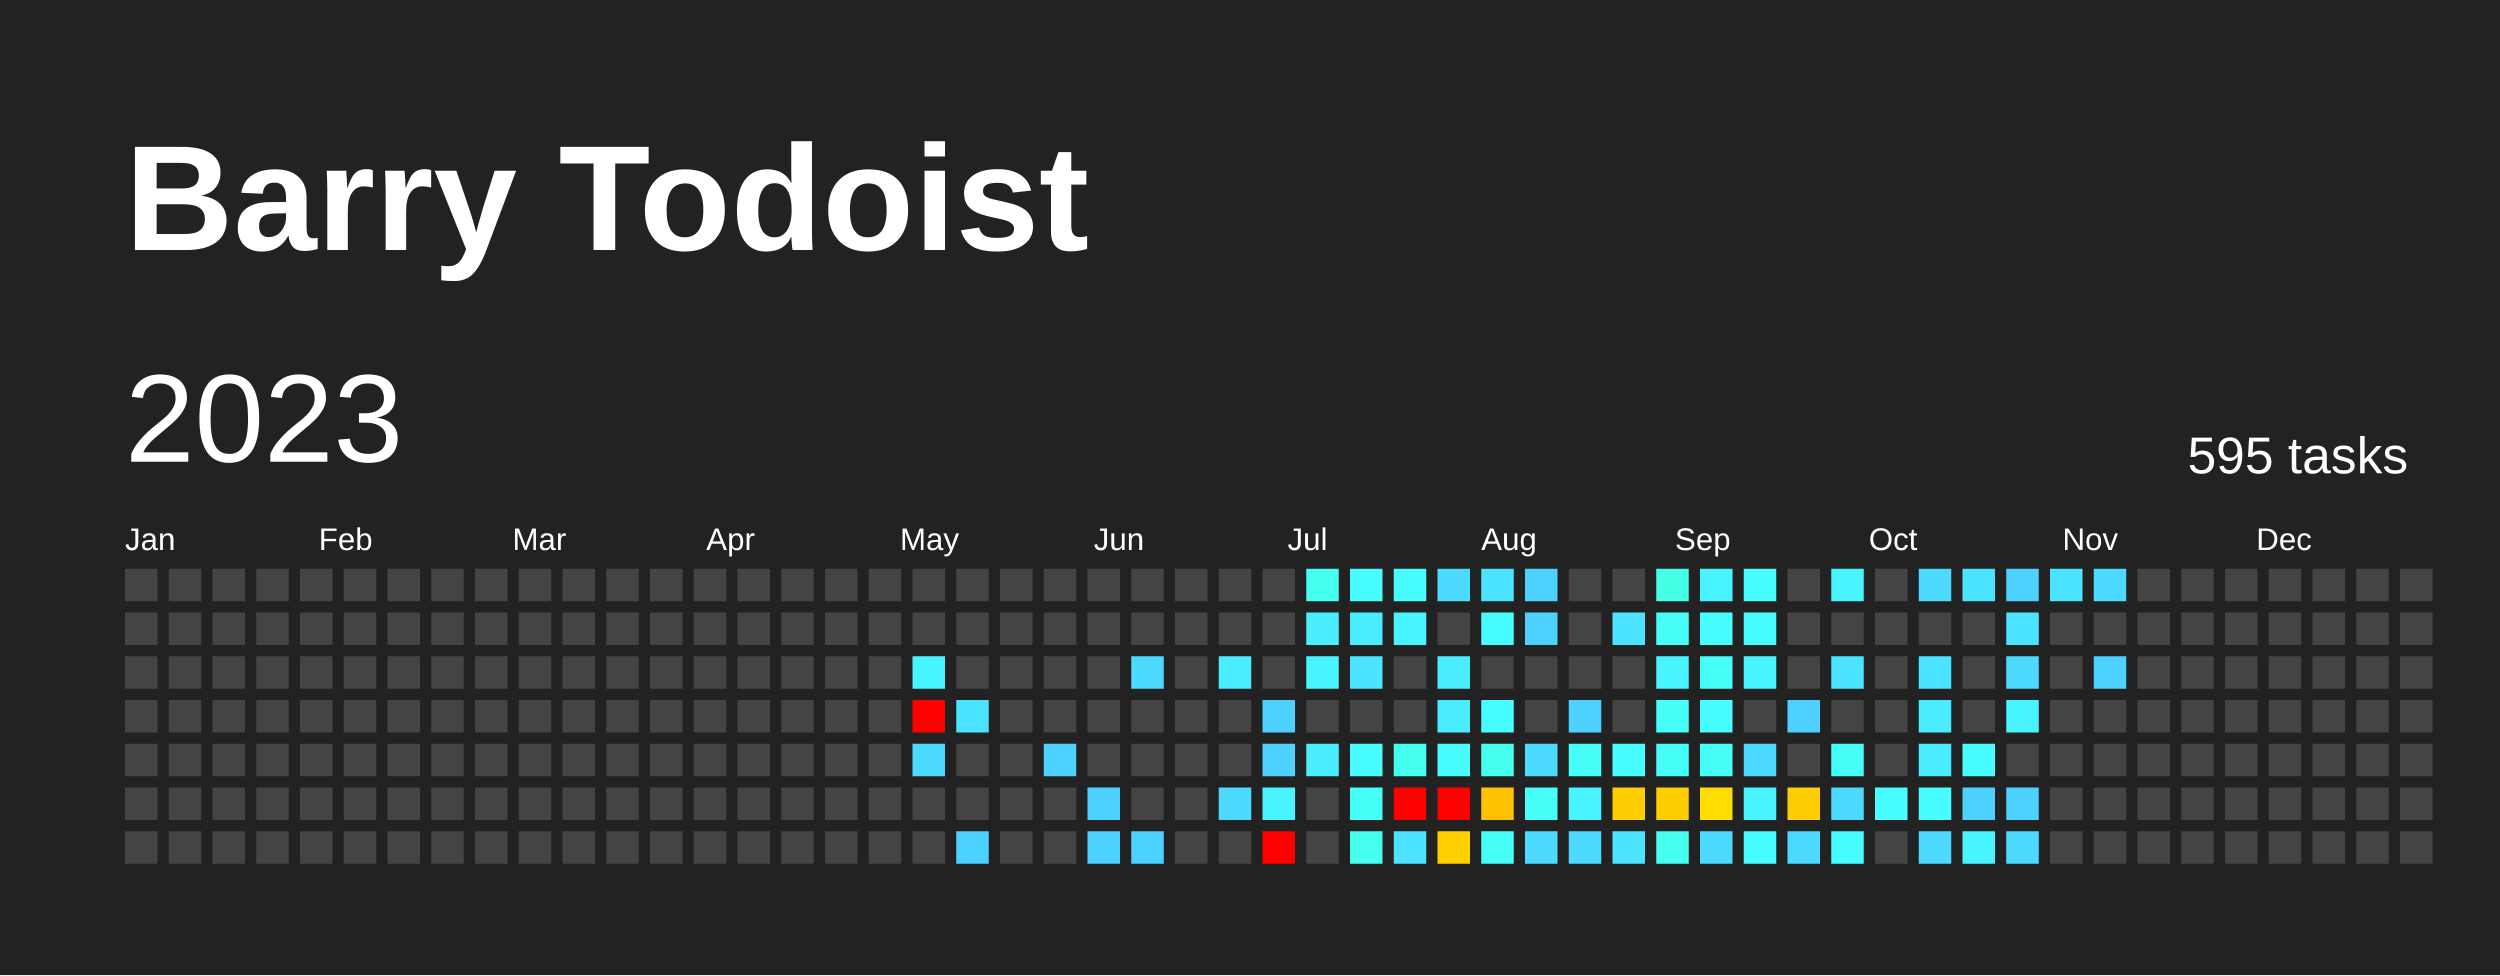
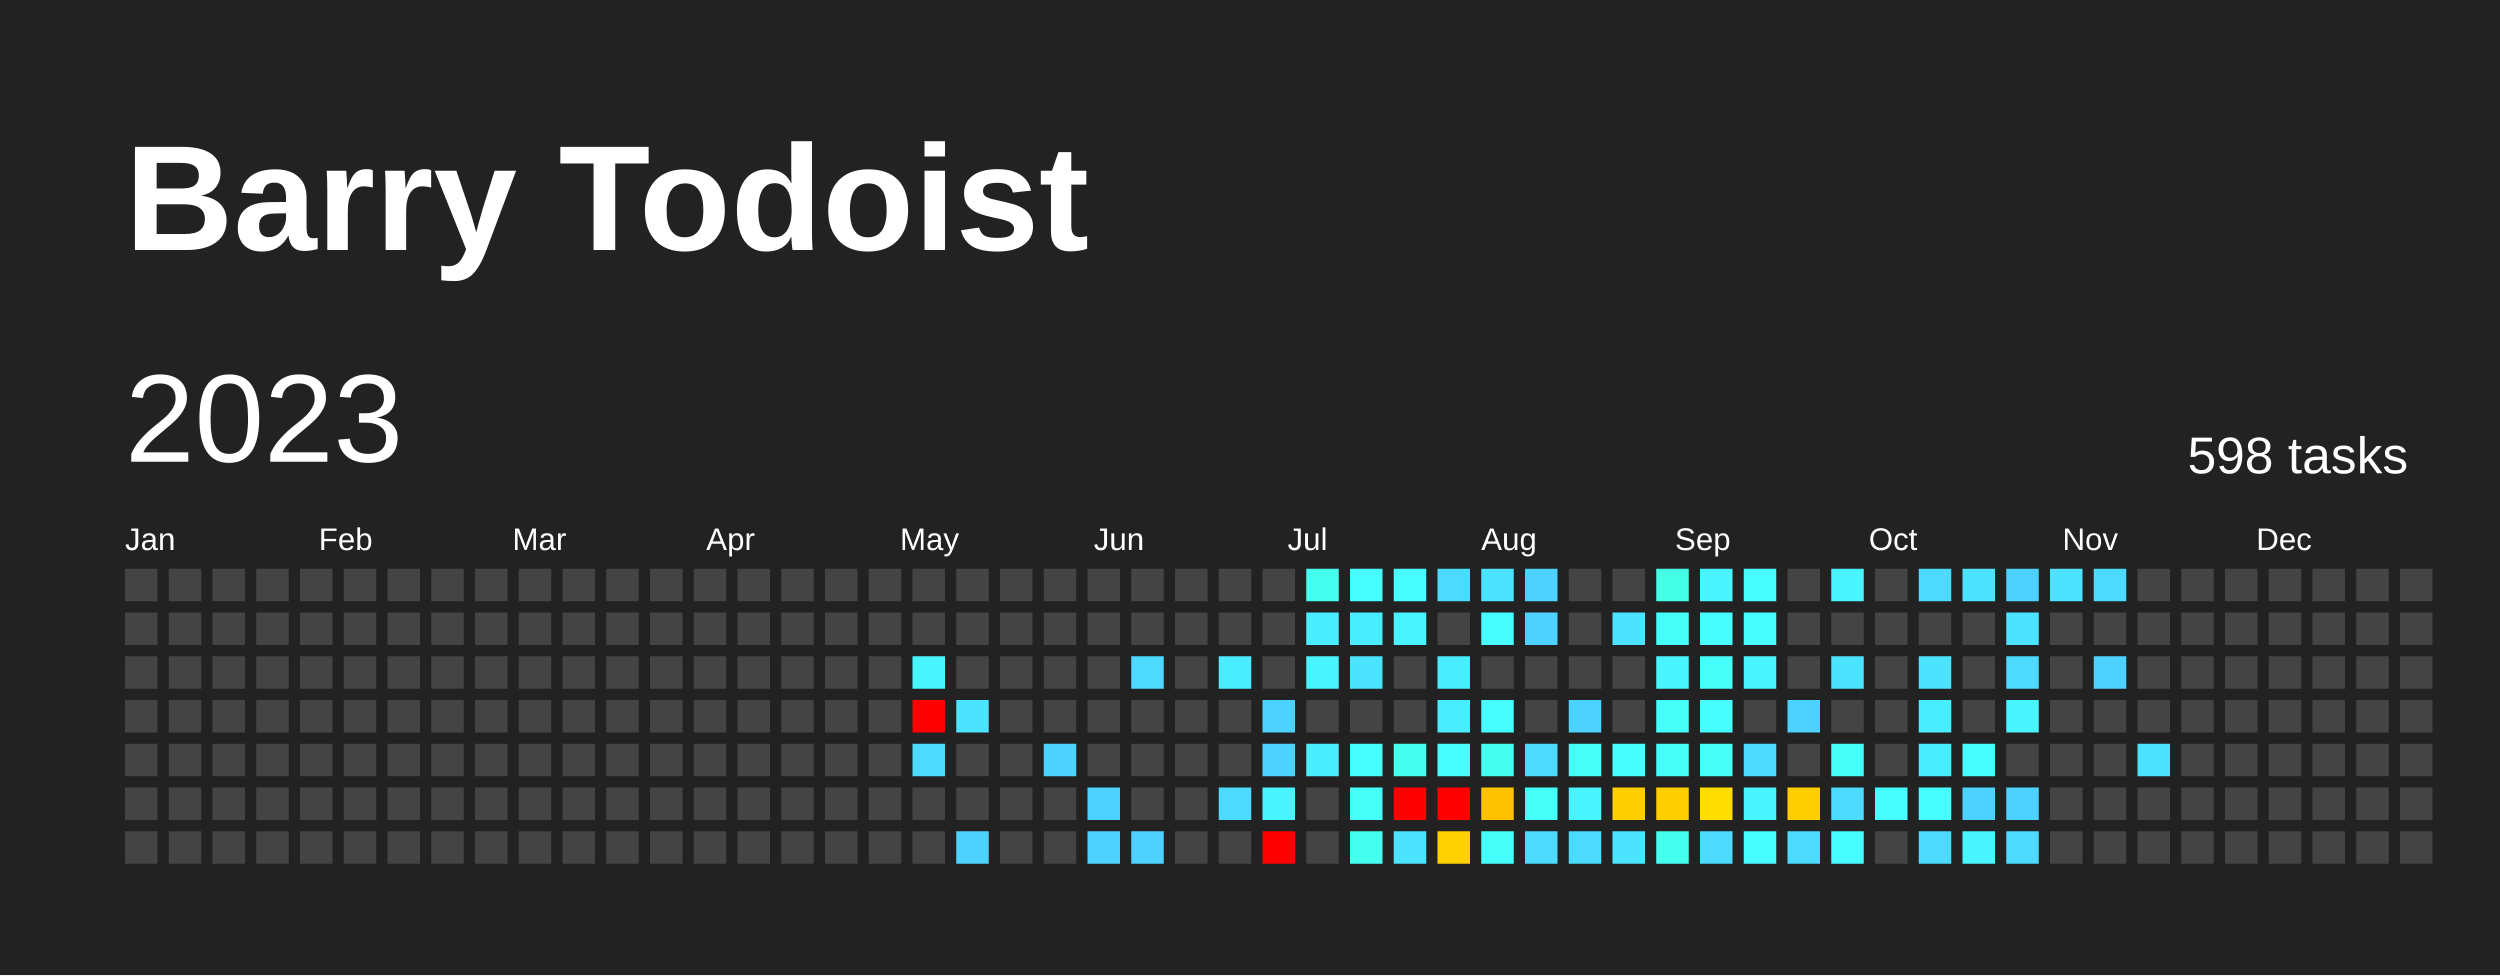
<svg xmlns="http://www.w3.org/2000/svg" baseProfile="full" height="78mm" version="1.1" viewBox="0,0,200,78" width="200mm">
  <defs />
  <rect fill="#222222" height="78" width="200" x="0" y="0" />
  <text fill="#FFFFFF" style="font-size:12px; font-family:Arial; font-weight:bold;" x="10" y="20">Barry Todoist</text>
  <text dominant-baseline="hanging" fill="#FFFFFF" style="font-size:10.0px; font-family:Arial;" x="10" y="30">2023</text>
-   <text dominant-baseline="hanging" fill="#FFFFFF" style="font-size:4.125px; font-family:Arial;" x="175" y="35">595 tasks</text>
+   <text dominant-baseline="hanging" fill="#FFFFFF" style="font-size:4.125px; font-family:Arial;" x="175" y="35">598 tasks</text>
  <text fill="#FFFFFF" style="font-size:2.5px; font-family:Arial" x="10.0" y="44">Jan</text>
  <text fill="#FFFFFF" style="font-size:2.5px; font-family:Arial" x="25.5" y="44">Feb</text>
  <text fill="#FFFFFF" style="font-size:2.5px; font-family:Arial" x="41.0" y="44">Mar</text>
  <text fill="#FFFFFF" style="font-size:2.5px; font-family:Arial" x="56.5" y="44">Apr</text>
  <text fill="#FFFFFF" style="font-size:2.5px; font-family:Arial" x="72.0" y="44">May</text>
  <text fill="#FFFFFF" style="font-size:2.5px; font-family:Arial" x="87.5" y="44">Jun</text>
  <text fill="#FFFFFF" style="font-size:2.5px; font-family:Arial" x="103.0" y="44">Jul</text>
  <text fill="#FFFFFF" style="font-size:2.5px; font-family:Arial" x="118.5" y="44">Aug</text>
  <text fill="#FFFFFF" style="font-size:2.5px; font-family:Arial" x="134.0" y="44">Sep</text>
  <text fill="#FFFFFF" style="font-size:2.5px; font-family:Arial" x="149.5" y="44">Oct</text>
  <text fill="#FFFFFF" style="font-size:2.5px; font-family:Arial" x="165.0" y="44">Nov</text>
  <text fill="#FFFFFF" style="font-size:2.5px; font-family:Arial" x="180.5" y="44">Dec</text>
  <rect fill="#444444" height="2.6" width="2.6" x="10.0" y="45.5" />
  <rect fill="#444444" height="2.6" width="2.6" x="10.0" y="49.0" />
  <rect fill="#444444" height="2.6" width="2.6" x="10.0" y="52.5" />
  <rect fill="#444444" height="2.6" width="2.6" x="10.0" y="56.0" />
  <rect fill="#444444" height="2.6" width="2.6" x="10.0" y="59.5" />
  <rect fill="#444444" height="2.6" width="2.6" x="10.0" y="63.0" />
  <rect fill="#444444" height="2.6" width="2.6" x="10.0" y="66.5" />
  <rect fill="#444444" height="2.6" width="2.6" x="13.5" y="45.5" />
  <rect fill="#444444" height="2.6" width="2.6" x="13.5" y="49.0" />
  <rect fill="#444444" height="2.6" width="2.6" x="13.5" y="52.5" />
  <rect fill="#444444" height="2.6" width="2.6" x="13.5" y="56.0" />
  <rect fill="#444444" height="2.6" width="2.6" x="13.5" y="59.5" />
  <rect fill="#444444" height="2.6" width="2.6" x="13.5" y="63.0" />
  <rect fill="#444444" height="2.6" width="2.6" x="13.5" y="66.5" />
  <rect fill="#444444" height="2.6" width="2.6" x="17.0" y="45.5" />
  <rect fill="#444444" height="2.6" width="2.6" x="17.0" y="49.0" />
  <rect fill="#444444" height="2.6" width="2.6" x="17.0" y="52.5" />
  <rect fill="#444444" height="2.6" width="2.6" x="17.0" y="56.0" />
  <rect fill="#444444" height="2.6" width="2.6" x="17.0" y="59.5" />
  <rect fill="#444444" height="2.6" width="2.6" x="17.0" y="63.0" />
  <rect fill="#444444" height="2.6" width="2.6" x="17.0" y="66.5" />
  <rect fill="#444444" height="2.6" width="2.6" x="20.5" y="45.5" />
  <rect fill="#444444" height="2.6" width="2.6" x="20.5" y="49.0" />
  <rect fill="#444444" height="2.6" width="2.6" x="20.5" y="52.5" />
  <rect fill="#444444" height="2.6" width="2.6" x="20.5" y="56.0" />
  <rect fill="#444444" height="2.6" width="2.6" x="20.5" y="59.5" />
  <rect fill="#444444" height="2.6" width="2.6" x="20.5" y="63.0" />
  <rect fill="#444444" height="2.6" width="2.6" x="20.5" y="66.5" />
  <rect fill="#444444" height="2.6" width="2.6" x="24.0" y="45.5" />
  <rect fill="#444444" height="2.6" width="2.6" x="24.0" y="49.0" />
  <rect fill="#444444" height="2.6" width="2.6" x="24.0" y="52.5" />
  <rect fill="#444444" height="2.6" width="2.6" x="24.0" y="56.0" />
  <rect fill="#444444" height="2.6" width="2.6" x="24.0" y="59.5" />
  <rect fill="#444444" height="2.6" width="2.6" x="24.0" y="63.0" />
  <rect fill="#444444" height="2.6" width="2.6" x="24.0" y="66.5" />
  <rect fill="#444444" height="2.6" width="2.6" x="27.5" y="45.5" />
  <rect fill="#444444" height="2.6" width="2.6" x="27.5" y="49.0" />
  <rect fill="#444444" height="2.6" width="2.6" x="27.5" y="52.5" />
  <rect fill="#444444" height="2.6" width="2.6" x="27.5" y="56.0" />
  <rect fill="#444444" height="2.6" width="2.6" x="27.5" y="59.5" />
  <rect fill="#444444" height="2.6" width="2.6" x="27.5" y="63.0" />
  <rect fill="#444444" height="2.6" width="2.6" x="27.5" y="66.5" />
  <rect fill="#444444" height="2.6" width="2.6" x="31.0" y="45.5" />
  <rect fill="#444444" height="2.6" width="2.6" x="31.0" y="49.0" />
  <rect fill="#444444" height="2.6" width="2.6" x="31.0" y="52.5" />
  <rect fill="#444444" height="2.6" width="2.6" x="31.0" y="56.0" />
  <rect fill="#444444" height="2.6" width="2.6" x="31.0" y="59.5" />
  <rect fill="#444444" height="2.6" width="2.6" x="31.0" y="63.0" />
  <rect fill="#444444" height="2.6" width="2.6" x="31.0" y="66.5" />
  <rect fill="#444444" height="2.6" width="2.6" x="34.5" y="45.5" />
  <rect fill="#444444" height="2.6" width="2.6" x="34.5" y="49.0" />
  <rect fill="#444444" height="2.6" width="2.6" x="34.5" y="52.5" />
  <rect fill="#444444" height="2.6" width="2.6" x="34.5" y="56.0" />
  <rect fill="#444444" height="2.6" width="2.6" x="34.5" y="59.5" />
  <rect fill="#444444" height="2.6" width="2.6" x="34.5" y="63.0" />
  <rect fill="#444444" height="2.6" width="2.6" x="34.5" y="66.5" />
  <rect fill="#444444" height="2.6" width="2.6" x="38.0" y="45.5" />
  <rect fill="#444444" height="2.6" width="2.6" x="38.0" y="49.0" />
  <rect fill="#444444" height="2.6" width="2.6" x="38.0" y="52.5" />
  <rect fill="#444444" height="2.6" width="2.6" x="38.0" y="56.0" />
  <rect fill="#444444" height="2.6" width="2.6" x="38.0" y="59.5" />
  <rect fill="#444444" height="2.6" width="2.6" x="38.0" y="63.0" />
  <rect fill="#444444" height="2.6" width="2.6" x="38.0" y="66.5" />
  <rect fill="#444444" height="2.6" width="2.6" x="41.5" y="45.5" />
  <rect fill="#444444" height="2.6" width="2.6" x="41.5" y="49.0" />
  <rect fill="#444444" height="2.6" width="2.6" x="41.5" y="52.5" />
  <rect fill="#444444" height="2.6" width="2.6" x="41.5" y="56.0" />
  <rect fill="#444444" height="2.6" width="2.6" x="41.5" y="59.5" />
  <rect fill="#444444" height="2.6" width="2.6" x="41.5" y="63.0" />
  <rect fill="#444444" height="2.6" width="2.6" x="41.5" y="66.5" />
  <rect fill="#444444" height="2.6" width="2.6" x="45.0" y="45.5" />
  <rect fill="#444444" height="2.6" width="2.6" x="45.0" y="49.0" />
  <rect fill="#444444" height="2.6" width="2.6" x="45.0" y="52.5" />
  <rect fill="#444444" height="2.6" width="2.6" x="45.0" y="56.0" />
  <rect fill="#444444" height="2.6" width="2.6" x="45.0" y="59.5" />
  <rect fill="#444444" height="2.6" width="2.6" x="45.0" y="63.0" />
  <rect fill="#444444" height="2.6" width="2.6" x="45.0" y="66.5" />
  <rect fill="#444444" height="2.6" width="2.6" x="48.5" y="45.5" />
  <rect fill="#444444" height="2.6" width="2.6" x="48.5" y="49.0" />
  <rect fill="#444444" height="2.6" width="2.6" x="48.5" y="52.5" />
  <rect fill="#444444" height="2.6" width="2.6" x="48.5" y="56.0" />
  <rect fill="#444444" height="2.6" width="2.6" x="48.5" y="59.5" />
  <rect fill="#444444" height="2.6" width="2.6" x="48.5" y="63.0" />
  <rect fill="#444444" height="2.6" width="2.6" x="48.5" y="66.5" />
  <rect fill="#444444" height="2.6" width="2.6" x="52.0" y="45.5" />
  <rect fill="#444444" height="2.6" width="2.6" x="52.0" y="49.0" />
  <rect fill="#444444" height="2.6" width="2.6" x="52.0" y="52.5" />
  <rect fill="#444444" height="2.6" width="2.6" x="52.0" y="56.0" />
  <rect fill="#444444" height="2.6" width="2.6" x="52.0" y="59.5" />
  <rect fill="#444444" height="2.6" width="2.6" x="52.0" y="63.0" />
  <rect fill="#444444" height="2.6" width="2.6" x="52.0" y="66.5" />
  <rect fill="#444444" height="2.6" width="2.6" x="55.5" y="45.5" />
  <rect fill="#444444" height="2.6" width="2.6" x="55.5" y="49.0" />
  <rect fill="#444444" height="2.6" width="2.6" x="55.5" y="52.5" />
  <rect fill="#444444" height="2.6" width="2.6" x="55.5" y="56.0" />
  <rect fill="#444444" height="2.6" width="2.6" x="55.5" y="59.5" />
  <rect fill="#444444" height="2.6" width="2.6" x="55.5" y="63.0" />
  <rect fill="#444444" height="2.6" width="2.6" x="55.5" y="66.5" />
  <rect fill="#444444" height="2.6" width="2.6" x="59.0" y="45.5" />
  <rect fill="#444444" height="2.6" width="2.6" x="59.0" y="49.0" />
  <rect fill="#444444" height="2.6" width="2.6" x="59.0" y="52.5" />
  <rect fill="#444444" height="2.6" width="2.6" x="59.0" y="56.0" />
  <rect fill="#444444" height="2.6" width="2.6" x="59.0" y="59.5" />
  <rect fill="#444444" height="2.6" width="2.6" x="59.0" y="63.0" />
  <rect fill="#444444" height="2.6" width="2.6" x="59.0" y="66.5" />
  <rect fill="#444444" height="2.6" width="2.6" x="62.5" y="45.5" />
  <rect fill="#444444" height="2.6" width="2.6" x="62.5" y="49.0" />
  <rect fill="#444444" height="2.6" width="2.6" x="62.5" y="52.5" />
  <rect fill="#444444" height="2.6" width="2.6" x="62.5" y="56.0" />
  <rect fill="#444444" height="2.6" width="2.6" x="62.5" y="59.5" />
  <rect fill="#444444" height="2.6" width="2.6" x="62.5" y="63.0" />
  <rect fill="#444444" height="2.6" width="2.6" x="62.5" y="66.5" />
  <rect fill="#444444" height="2.6" width="2.6" x="66.0" y="45.5" />
  <rect fill="#444444" height="2.6" width="2.6" x="66.0" y="49.0" />
  <rect fill="#444444" height="2.6" width="2.6" x="66.0" y="52.5" />
  <rect fill="#444444" height="2.6" width="2.6" x="66.0" y="56.0" />
  <rect fill="#444444" height="2.6" width="2.6" x="66.0" y="59.5" />
  <rect fill="#444444" height="2.6" width="2.6" x="66.0" y="63.0" />
  <rect fill="#444444" height="2.6" width="2.6" x="66.0" y="66.5" />
  <rect fill="#444444" height="2.6" width="2.6" x="69.5" y="45.5" />
  <rect fill="#444444" height="2.6" width="2.6" x="69.5" y="49.0" />
  <rect fill="#444444" height="2.6" width="2.6" x="69.5" y="52.5" />
  <rect fill="#444444" height="2.6" width="2.6" x="69.5" y="56.0" />
  <rect fill="#444444" height="2.6" width="2.6" x="69.5" y="59.5" />
  <rect fill="#444444" height="2.6" width="2.6" x="69.5" y="63.0" />
  <rect fill="#444444" height="2.6" width="2.6" x="69.5" y="66.5" />
  <rect fill="#444444" height="2.6" width="2.6" x="73.0" y="45.5" />
  <rect fill="#444444" height="2.6" width="2.6" x="73.0" y="49.0" />
  <rect fill="#48f4ff" height="2.6" width="2.6" x="73.0" y="52.5" />
  <rect fill="red" height="2.6" width="2.6" x="73.0" y="56.0" />
  <rect fill="#4cdaff" height="2.6" width="2.6" x="73.0" y="59.5" />
  <rect fill="#444444" height="2.6" width="2.6" x="73.0" y="63.0" />
  <rect fill="#444444" height="2.6" width="2.6" x="73.0" y="66.5" />
  <rect fill="#444444" height="2.6" width="2.6" x="76.5" y="45.5" />
  <rect fill="#444444" height="2.6" width="2.6" x="76.5" y="49.0" />
  <rect fill="#444444" height="2.6" width="2.6" x="76.5" y="52.5" />
  <rect fill="#4be3ff" height="2.6" width="2.6" x="76.5" y="56.0" />
  <rect fill="#444444" height="2.6" width="2.6" x="76.5" y="59.5" />
  <rect fill="#444444" height="2.6" width="2.6" x="76.5" y="63.0" />
  <rect fill="#4dd2ff" height="2.6" width="2.6" x="76.5" y="66.5" />
  <rect fill="#444444" height="2.6" width="2.6" x="80.0" y="45.5" />
  <rect fill="#444444" height="2.6" width="2.6" x="80.0" y="49.0" />
  <rect fill="#444444" height="2.6" width="2.6" x="80.0" y="52.5" />
  <rect fill="#444444" height="2.6" width="2.6" x="80.0" y="56.0" />
  <rect fill="#444444" height="2.6" width="2.6" x="80.0" y="59.5" />
  <rect fill="#444444" height="2.6" width="2.6" x="80.0" y="63.0" />
  <rect fill="#444444" height="2.6" width="2.6" x="80.0" y="66.5" />
  <rect fill="#444444" height="2.6" width="2.6" x="83.5" y="45.5" />
  <rect fill="#444444" height="2.6" width="2.6" x="83.5" y="49.0" />
  <rect fill="#444444" height="2.6" width="2.6" x="83.5" y="52.5" />
  <rect fill="#444444" height="2.6" width="2.6" x="83.5" y="56.0" />
  <rect fill="#4dd2ff" height="2.6" width="2.6" x="83.5" y="59.5" />
  <rect fill="#444444" height="2.6" width="2.6" x="83.5" y="63.0" />
  <rect fill="#444444" height="2.6" width="2.6" x="83.5" y="66.5" />
  <rect fill="#444444" height="2.6" width="2.6" x="87.0" y="45.5" />
  <rect fill="#444444" height="2.6" width="2.6" x="87.0" y="49.0" />
  <rect fill="#444444" height="2.6" width="2.6" x="87.0" y="52.5" />
  <rect fill="#444444" height="2.6" width="2.6" x="87.0" y="56.0" />
  <rect fill="#444444" height="2.6" width="2.6" x="87.0" y="59.5" />
  <rect fill="#4dd2ff" height="2.6" width="2.6" x="87.0" y="63.0" />
  <rect fill="#4dd2ff" height="2.6" width="2.6" x="87.0" y="66.5" />
  <rect fill="#444444" height="2.6" width="2.6" x="90.5" y="45.5" />
  <rect fill="#444444" height="2.6" width="2.6" x="90.5" y="49.0" />
  <rect fill="#4cdaff" height="2.6" width="2.6" x="90.5" y="52.5" />
  <rect fill="#444444" height="2.6" width="2.6" x="90.5" y="56.0" />
  <rect fill="#444444" height="2.6" width="2.6" x="90.5" y="59.5" />
  <rect fill="#444444" height="2.6" width="2.6" x="90.5" y="63.0" />
  <rect fill="#4dd2ff" height="2.6" width="2.6" x="90.5" y="66.5" />
  <rect fill="#444444" height="2.6" width="2.6" x="94.0" y="45.5" />
  <rect fill="#444444" height="2.6" width="2.6" x="94.0" y="49.0" />
  <rect fill="#444444" height="2.6" width="2.6" x="94.0" y="52.5" />
  <rect fill="#444444" height="2.6" width="2.6" x="94.0" y="56.0" />
  <rect fill="#444444" height="2.6" width="2.6" x="94.0" y="59.5" />
  <rect fill="#444444" height="2.6" width="2.6" x="94.0" y="63.0" />
  <rect fill="#444444" height="2.6" width="2.6" x="94.0" y="66.5" />
  <rect fill="#444444" height="2.6" width="2.6" x="97.5" y="45.5" />
  <rect fill="#444444" height="2.6" width="2.6" x="97.5" y="49.0" />
  <rect fill="#4aecff" height="2.6" width="2.6" x="97.5" y="52.5" />
  <rect fill="#444444" height="2.6" width="2.6" x="97.5" y="56.0" />
  <rect fill="#444444" height="2.6" width="2.6" x="97.5" y="59.5" />
  <rect fill="#4cdaff" height="2.6" width="2.6" x="97.5" y="63.0" />
  <rect fill="#444444" height="2.6" width="2.6" x="97.5" y="66.5" />
  <rect fill="#444444" height="2.6" width="2.6" x="101.0" y="45.5" />
  <rect fill="#444444" height="2.6" width="2.6" x="101.0" y="49.0" />
  <rect fill="#444444" height="2.6" width="2.6" x="101.0" y="52.5" />
  <rect fill="#4dd2ff" height="2.6" width="2.6" x="101.0" y="56.0" />
  <rect fill="#4dd2ff" height="2.6" width="2.6" x="101.0" y="59.5" />
  <rect fill="#48f4ff" height="2.6" width="2.6" x="101.0" y="63.0" />
  <rect fill="red" height="2.6" width="2.6" x="101.0" y="66.5" />
  <rect fill="#45ffef" height="2.6" width="2.6" x="104.5" y="45.5" />
  <rect fill="#4aecff" height="2.6" width="2.6" x="104.5" y="49.0" />
  <rect fill="#48f4ff" height="2.6" width="2.6" x="104.5" y="52.5" />
  <rect fill="#444444" height="2.6" width="2.6" x="104.5" y="56.0" />
  <rect fill="#4aecff" height="2.6" width="2.6" x="104.5" y="59.5" />
  <rect fill="#444444" height="2.6" width="2.6" x="104.5" y="63.0" />
  <rect fill="#444444" height="2.6" width="2.6" x="104.5" y="66.5" />
  <rect fill="#47fdff" height="2.6" width="2.6" x="108.0" y="45.5" />
  <rect fill="#4aecff" height="2.6" width="2.6" x="108.0" y="49.0" />
  <rect fill="#4be3ff" height="2.6" width="2.6" x="108.0" y="52.5" />
  <rect fill="#444444" height="2.6" width="2.6" x="108.0" y="56.0" />
  <rect fill="#47fdff" height="2.6" width="2.6" x="108.0" y="59.5" />
  <rect fill="#46fff8" height="2.6" width="2.6" x="108.0" y="63.0" />
  <rect fill="#45ffef" height="2.6" width="2.6" x="108.0" y="66.5" />
  <rect fill="#47fdff" height="2.6" width="2.6" x="111.5" y="45.5" />
  <rect fill="#48f4ff" height="2.6" width="2.6" x="111.5" y="49.0" />
  <rect fill="#444444" height="2.6" width="2.6" x="111.5" y="52.5" />
  <rect fill="#444444" height="2.6" width="2.6" x="111.5" y="56.0" />
  <rect fill="#45ffef" height="2.6" width="2.6" x="111.5" y="59.5" />
  <rect fill="red" height="2.6" width="2.6" x="111.5" y="63.0" />
  <rect fill="#4be3ff" height="2.6" width="2.6" x="111.5" y="66.5" />
  <rect fill="#4cdaff" height="2.6" width="2.6" x="115.0" y="45.5" />
  <rect fill="#444444" height="2.6" width="2.6" x="115.0" y="49.0" />
  <rect fill="#4aecff" height="2.6" width="2.6" x="115.0" y="52.5" />
  <rect fill="#4aecff" height="2.6" width="2.6" x="115.0" y="56.0" />
  <rect fill="#47fdff" height="2.6" width="2.6" x="115.0" y="59.5" />
  <rect fill="red" height="2.6" width="2.6" x="115.0" y="63.0" />
  <rect fill="#ffd100" height="2.6" width="2.6" x="115.0" y="66.5" />
  <rect fill="#4be3ff" height="2.6" width="2.6" x="118.5" y="45.5" />
  <rect fill="#47fdff" height="2.6" width="2.6" x="118.5" y="49.0" />
  <rect fill="#444444" height="2.6" width="2.6" x="118.5" y="52.5" />
  <rect fill="#47fdff" height="2.6" width="2.6" x="118.5" y="56.0" />
  <rect fill="#45ffef" height="2.6" width="2.6" x="118.5" y="59.5" />
  <rect fill="#ffc200" height="2.6" width="2.6" x="118.5" y="63.0" />
  <rect fill="#46fff8" height="2.6" width="2.6" x="118.5" y="66.5" />
  <rect fill="#4dd2ff" height="2.6" width="2.6" x="122.0" y="45.5" />
  <rect fill="#4dd2ff" height="2.6" width="2.6" x="122.0" y="49.0" />
  <rect fill="#444444" height="2.6" width="2.6" x="122.0" y="52.5" />
  <rect fill="#444444" height="2.6" width="2.6" x="122.0" y="56.0" />
  <rect fill="#4cdaff" height="2.6" width="2.6" x="122.0" y="59.5" />
  <rect fill="#46fff8" height="2.6" width="2.6" x="122.0" y="63.0" />
  <rect fill="#4cdaff" height="2.6" width="2.6" x="122.0" y="66.5" />
  <rect fill="#444444" height="2.6" width="2.6" x="125.5" y="45.5" />
  <rect fill="#444444" height="2.6" width="2.6" x="125.5" y="49.0" />
  <rect fill="#444444" height="2.6" width="2.6" x="125.5" y="52.5" />
  <rect fill="#4dd2ff" height="2.6" width="2.6" x="125.5" y="56.0" />
  <rect fill="#46fff8" height="2.6" width="2.6" x="125.5" y="59.5" />
  <rect fill="#48f4ff" height="2.6" width="2.6" x="125.5" y="63.0" />
  <rect fill="#4cdaff" height="2.6" width="2.6" x="125.5" y="66.5" />
  <rect fill="#444444" height="2.6" width="2.6" x="129.0" y="45.5" />
  <rect fill="#4be3ff" height="2.6" width="2.6" x="129.0" y="49.0" />
  <rect fill="#444444" height="2.6" width="2.6" x="129.0" y="52.5" />
  <rect fill="#444444" height="2.6" width="2.6" x="129.0" y="56.0" />
  <rect fill="#47fdff" height="2.6" width="2.6" x="129.0" y="59.5" />
  <rect fill="#ffce00" height="2.6" width="2.6" x="129.0" y="63.0" />
  <rect fill="#4be3ff" height="2.6" width="2.6" x="129.0" y="66.5" />
  <rect fill="#44ffe6" height="2.6" width="2.6" x="132.5" y="45.5" />
  <rect fill="#46fff8" height="2.6" width="2.6" x="132.5" y="49.0" />
  <rect fill="#48f4ff" height="2.6" width="2.6" x="132.5" y="52.5" />
  <rect fill="#46fff8" height="2.6" width="2.6" x="132.5" y="56.0" />
  <rect fill="#46fff8" height="2.6" width="2.6" x="132.5" y="59.5" />
  <rect fill="#ffce00" height="2.6" width="2.6" x="132.5" y="63.0" />
  <rect fill="#45ffef" height="2.6" width="2.6" x="132.5" y="66.5" />
  <rect fill="#48f4ff" height="2.6" width="2.6" x="136.0" y="45.5" />
  <rect fill="#47fdff" height="2.6" width="2.6" x="136.0" y="49.0" />
  <rect fill="#46fff8" height="2.6" width="2.6" x="136.0" y="52.5" />
  <rect fill="#47fdff" height="2.6" width="2.6" x="136.0" y="56.0" />
  <rect fill="#46fff8" height="2.6" width="2.6" x="136.0" y="59.5" />
  <rect fill="#ffdd00" height="2.6" width="2.6" x="136.0" y="63.0" />
  <rect fill="#4cdaff" height="2.6" width="2.6" x="136.0" y="66.5" />
  <rect fill="#47fdff" height="2.6" width="2.6" x="139.5" y="45.5" />
  <rect fill="#47fdff" height="2.6" width="2.6" x="139.5" y="49.0" />
  <rect fill="#48f4ff" height="2.6" width="2.6" x="139.5" y="52.5" />
  <rect fill="#444444" height="2.6" width="2.6" x="139.5" y="56.0" />
  <rect fill="#4cdaff" height="2.6" width="2.6" x="139.5" y="59.5" />
  <rect fill="#48f4ff" height="2.6" width="2.6" x="139.5" y="63.0" />
  <rect fill="#47fdff" height="2.6" width="2.6" x="139.5" y="66.5" />
  <rect fill="#444444" height="2.6" width="2.6" x="143.0" y="45.5" />
  <rect fill="#444444" height="2.6" width="2.6" x="143.0" y="49.0" />
  <rect fill="#444444" height="2.6" width="2.6" x="143.0" y="52.5" />
  <rect fill="#4dd2ff" height="2.6" width="2.6" x="143.0" y="56.0" />
  <rect fill="#444444" height="2.6" width="2.6" x="143.0" y="59.5" />
  <rect fill="#ffce00" height="2.6" width="2.6" x="143.0" y="63.0" />
  <rect fill="#4cdaff" height="2.6" width="2.6" x="143.0" y="66.5" />
  <rect fill="#48f4ff" height="2.6" width="2.6" x="146.5" y="45.5" />
  <rect fill="#444444" height="2.6" width="2.6" x="146.5" y="49.0" />
  <rect fill="#4be3ff" height="2.6" width="2.6" x="146.5" y="52.5" />
  <rect fill="#444444" height="2.6" width="2.6" x="146.5" y="56.0" />
  <rect fill="#46fff8" height="2.6" width="2.6" x="146.5" y="59.5" />
  <rect fill="#4cdaff" height="2.6" width="2.6" x="146.5" y="63.0" />
  <rect fill="#47fdff" height="2.6" width="2.6" x="146.5" y="66.5" />
  <rect fill="#444444" height="2.6" width="2.6" x="150.0" y="45.5" />
  <rect fill="#444444" height="2.6" width="2.6" x="150.0" y="49.0" />
  <rect fill="#444444" height="2.6" width="2.6" x="150.0" y="52.5" />
  <rect fill="#444444" height="2.6" width="2.6" x="150.0" y="56.0" />
  <rect fill="#444444" height="2.6" width="2.6" x="150.0" y="59.5" />
  <rect fill="#47fdff" height="2.6" width="2.6" x="150.0" y="63.0" />
  <rect fill="#444444" height="2.6" width="2.6" x="150.0" y="66.5" />
  <rect fill="#4cdaff" height="2.6" width="2.6" x="153.5" y="45.5" />
  <rect fill="#444444" height="2.6" width="2.6" x="153.5" y="49.0" />
  <rect fill="#4be3ff" height="2.6" width="2.6" x="153.5" y="52.5" />
  <rect fill="#4aecff" height="2.6" width="2.6" x="153.5" y="56.0" />
  <rect fill="#4aecff" height="2.6" width="2.6" x="153.5" y="59.5" />
  <rect fill="#47fdff" height="2.6" width="2.6" x="153.5" y="63.0" />
  <rect fill="#4cdaff" height="2.6" width="2.6" x="153.5" y="66.5" />
  <rect fill="#4be3ff" height="2.6" width="2.6" x="157.0" y="45.5" />
  <rect fill="#444444" height="2.6" width="2.6" x="157.0" y="49.0" />
  <rect fill="#444444" height="2.6" width="2.6" x="157.0" y="52.5" />
  <rect fill="#444444" height="2.6" width="2.6" x="157.0" y="56.0" />
  <rect fill="#47fdff" height="2.6" width="2.6" x="157.0" y="59.5" />
  <rect fill="#4dd2ff" height="2.6" width="2.6" x="157.0" y="63.0" />
  <rect fill="#48f4ff" height="2.6" width="2.6" x="157.0" y="66.5" />
  <rect fill="#4dd2ff" height="2.6" width="2.6" x="160.5" y="45.5" />
  <rect fill="#4be3ff" height="2.6" width="2.6" x="160.5" y="49.0" />
  <rect fill="#4cdaff" height="2.6" width="2.6" x="160.5" y="52.5" />
  <rect fill="#48f4ff" height="2.6" width="2.6" x="160.5" y="56.0" />
  <rect fill="#444444" height="2.6" width="2.6" x="160.5" y="59.5" />
  <rect fill="#4dd2ff" height="2.6" width="2.6" x="160.5" y="63.0" />
  <rect fill="#4cdaff" height="2.6" width="2.6" x="160.5" y="66.5" />
  <rect fill="#4be3ff" height="2.6" width="2.6" x="164.0" y="45.5" />
  <rect fill="#444444" height="2.6" width="2.6" x="164.0" y="49.0" />
  <rect fill="#444444" height="2.6" width="2.6" x="164.0" y="52.5" />
  <rect fill="#444444" height="2.6" width="2.6" x="164.0" y="56.0" />
  <rect fill="#444444" height="2.6" width="2.6" x="164.0" y="59.5" />
  <rect fill="#444444" height="2.6" width="2.6" x="164.0" y="63.0" />
  <rect fill="#444444" height="2.6" width="2.6" x="164.0" y="66.5" />
  <rect fill="#4cdaff" height="2.6" width="2.6" x="167.5" y="45.5" />
  <rect fill="#444444" height="2.6" width="2.6" x="167.5" y="49.0" />
  <rect fill="#4dd2ff" height="2.6" width="2.6" x="167.5" y="52.5" />
  <rect fill="#444444" height="2.6" width="2.6" x="167.5" y="56.0" />
  <rect fill="#444444" height="2.6" width="2.6" x="167.5" y="59.5" />
  <rect fill="#444444" height="2.6" width="2.6" x="167.5" y="63.0" />
  <rect fill="#444444" height="2.6" width="2.6" x="167.5" y="66.5" />
  <rect fill="#444444" height="2.6" width="2.6" x="171.0" y="45.5" />
  <rect fill="#444444" height="2.6" width="2.6" x="171.0" y="49.0" />
  <rect fill="#444444" height="2.6" width="2.6" x="171.0" y="52.5" />
  <rect fill="#444444" height="2.6" width="2.6" x="171.0" y="56.0" />
-   <rect fill="#444444" height="2.6" width="2.6" x="171.0" y="59.5" />
+   <rect fill="#4be3ff" height="2.6" width="2.6" x="171.0" y="59.5" />
  <rect fill="#444444" height="2.6" width="2.6" x="171.0" y="63.0" />
  <rect fill="#444444" height="2.6" width="2.6" x="171.0" y="66.5" />
  <rect fill="#444444" height="2.6" width="2.6" x="174.5" y="45.5" />
  <rect fill="#444444" height="2.6" width="2.6" x="174.5" y="49.0" />
  <rect fill="#444444" height="2.6" width="2.6" x="174.5" y="52.5" />
  <rect fill="#444444" height="2.6" width="2.6" x="174.5" y="56.0" />
  <rect fill="#444444" height="2.6" width="2.6" x="174.5" y="59.5" />
  <rect fill="#444444" height="2.6" width="2.6" x="174.5" y="63.0" />
  <rect fill="#444444" height="2.6" width="2.6" x="174.5" y="66.5" />
  <rect fill="#444444" height="2.6" width="2.6" x="178.0" y="45.5" />
  <rect fill="#444444" height="2.6" width="2.6" x="178.0" y="49.0" />
  <rect fill="#444444" height="2.6" width="2.6" x="178.0" y="52.5" />
  <rect fill="#444444" height="2.6" width="2.6" x="178.0" y="56.0" />
  <rect fill="#444444" height="2.6" width="2.6" x="178.0" y="59.5" />
  <rect fill="#444444" height="2.6" width="2.6" x="178.0" y="63.0" />
  <rect fill="#444444" height="2.6" width="2.6" x="178.0" y="66.5" />
  <rect fill="#444444" height="2.6" width="2.6" x="181.5" y="45.5" />
  <rect fill="#444444" height="2.6" width="2.6" x="181.5" y="49.0" />
  <rect fill="#444444" height="2.6" width="2.6" x="181.5" y="52.5" />
  <rect fill="#444444" height="2.6" width="2.6" x="181.5" y="56.0" />
  <rect fill="#444444" height="2.6" width="2.6" x="181.5" y="59.5" />
  <rect fill="#444444" height="2.6" width="2.6" x="181.5" y="63.0" />
  <rect fill="#444444" height="2.6" width="2.6" x="181.5" y="66.5" />
  <rect fill="#444444" height="2.6" width="2.6" x="185.0" y="45.5" />
  <rect fill="#444444" height="2.6" width="2.6" x="185.0" y="49.0" />
  <rect fill="#444444" height="2.6" width="2.6" x="185.0" y="52.5" />
  <rect fill="#444444" height="2.6" width="2.6" x="185.0" y="56.0" />
  <rect fill="#444444" height="2.6" width="2.6" x="185.0" y="59.5" />
  <rect fill="#444444" height="2.6" width="2.6" x="185.0" y="63.0" />
  <rect fill="#444444" height="2.6" width="2.6" x="185.0" y="66.5" />
  <rect fill="#444444" height="2.6" width="2.6" x="188.5" y="45.5" />
  <rect fill="#444444" height="2.6" width="2.6" x="188.5" y="49.0" />
  <rect fill="#444444" height="2.6" width="2.6" x="188.5" y="52.5" />
  <rect fill="#444444" height="2.6" width="2.6" x="188.5" y="56.0" />
  <rect fill="#444444" height="2.6" width="2.6" x="188.5" y="59.5" />
  <rect fill="#444444" height="2.6" width="2.6" x="188.5" y="63.0" />
  <rect fill="#444444" height="2.6" width="2.6" x="188.5" y="66.5" />
  <rect fill="#444444" height="2.6" width="2.6" x="192.0" y="45.5" />
  <rect fill="#444444" height="2.6" width="2.6" x="192.0" y="49.0" />
  <rect fill="#444444" height="2.6" width="2.6" x="192.0" y="52.5" />
  <rect fill="#444444" height="2.6" width="2.6" x="192.0" y="56.0" />
  <rect fill="#444444" height="2.6" width="2.6" x="192.0" y="59.5" />
  <rect fill="#444444" height="2.6" width="2.6" x="192.0" y="63.0" />
  <rect fill="#444444" height="2.6" width="2.6" x="192.0" y="66.5" />
</svg>
